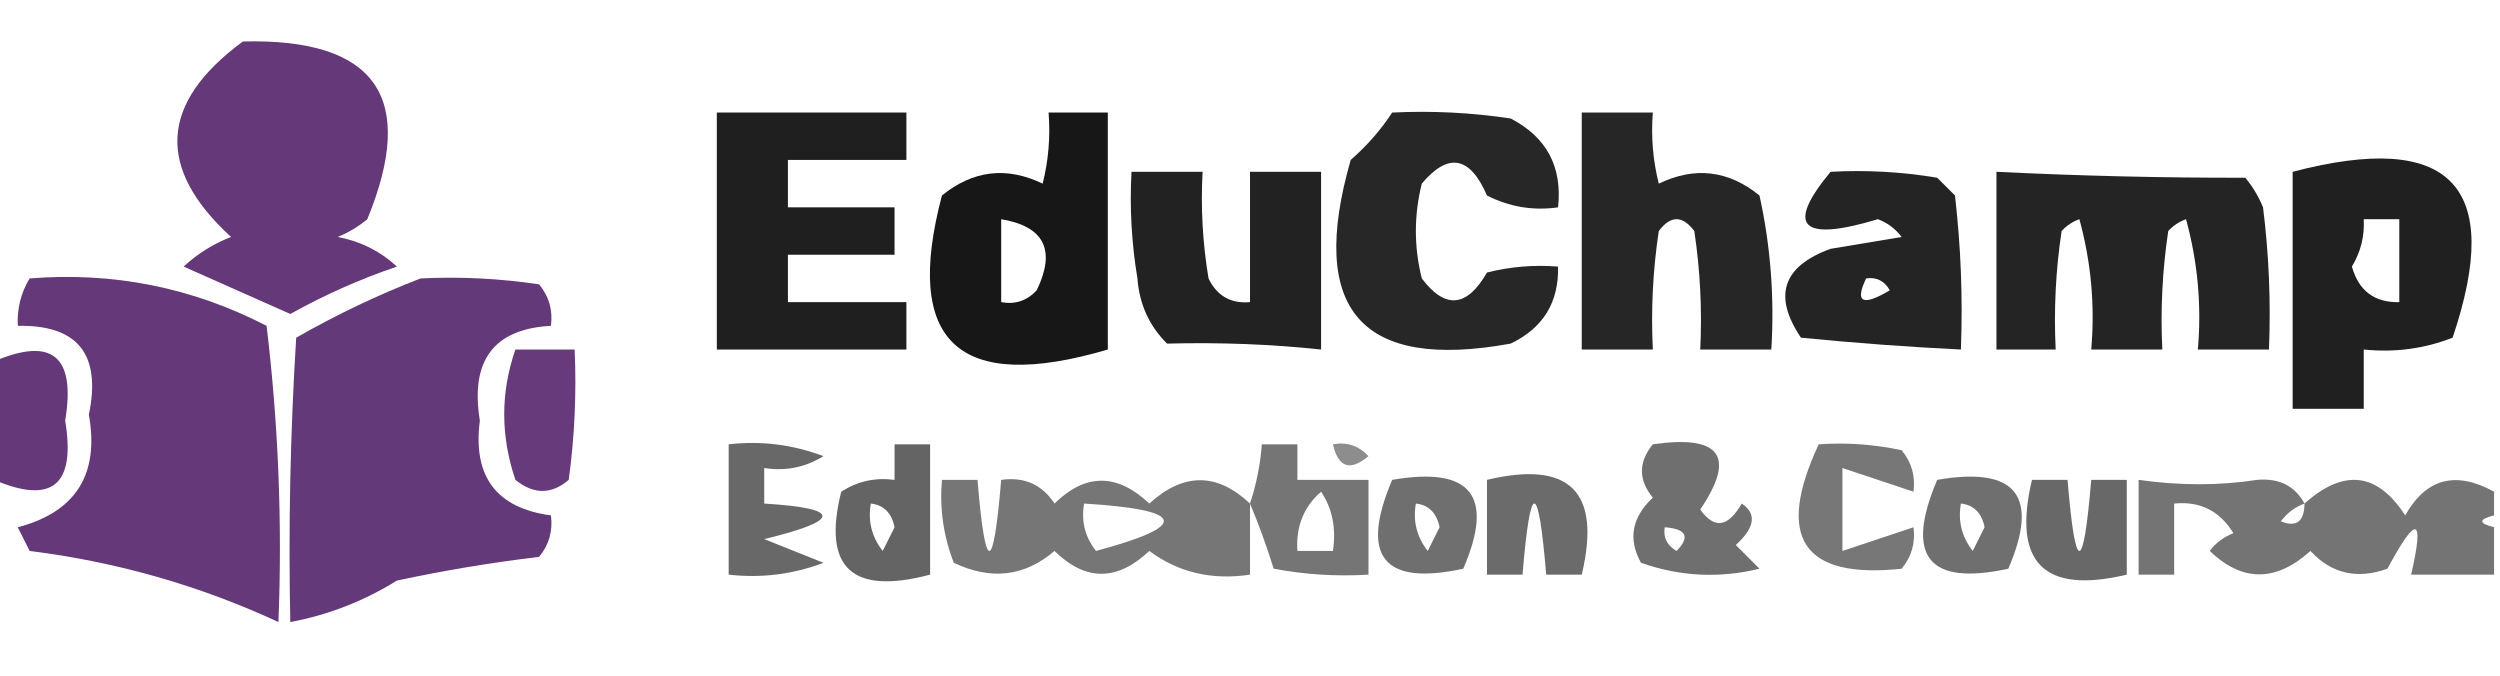
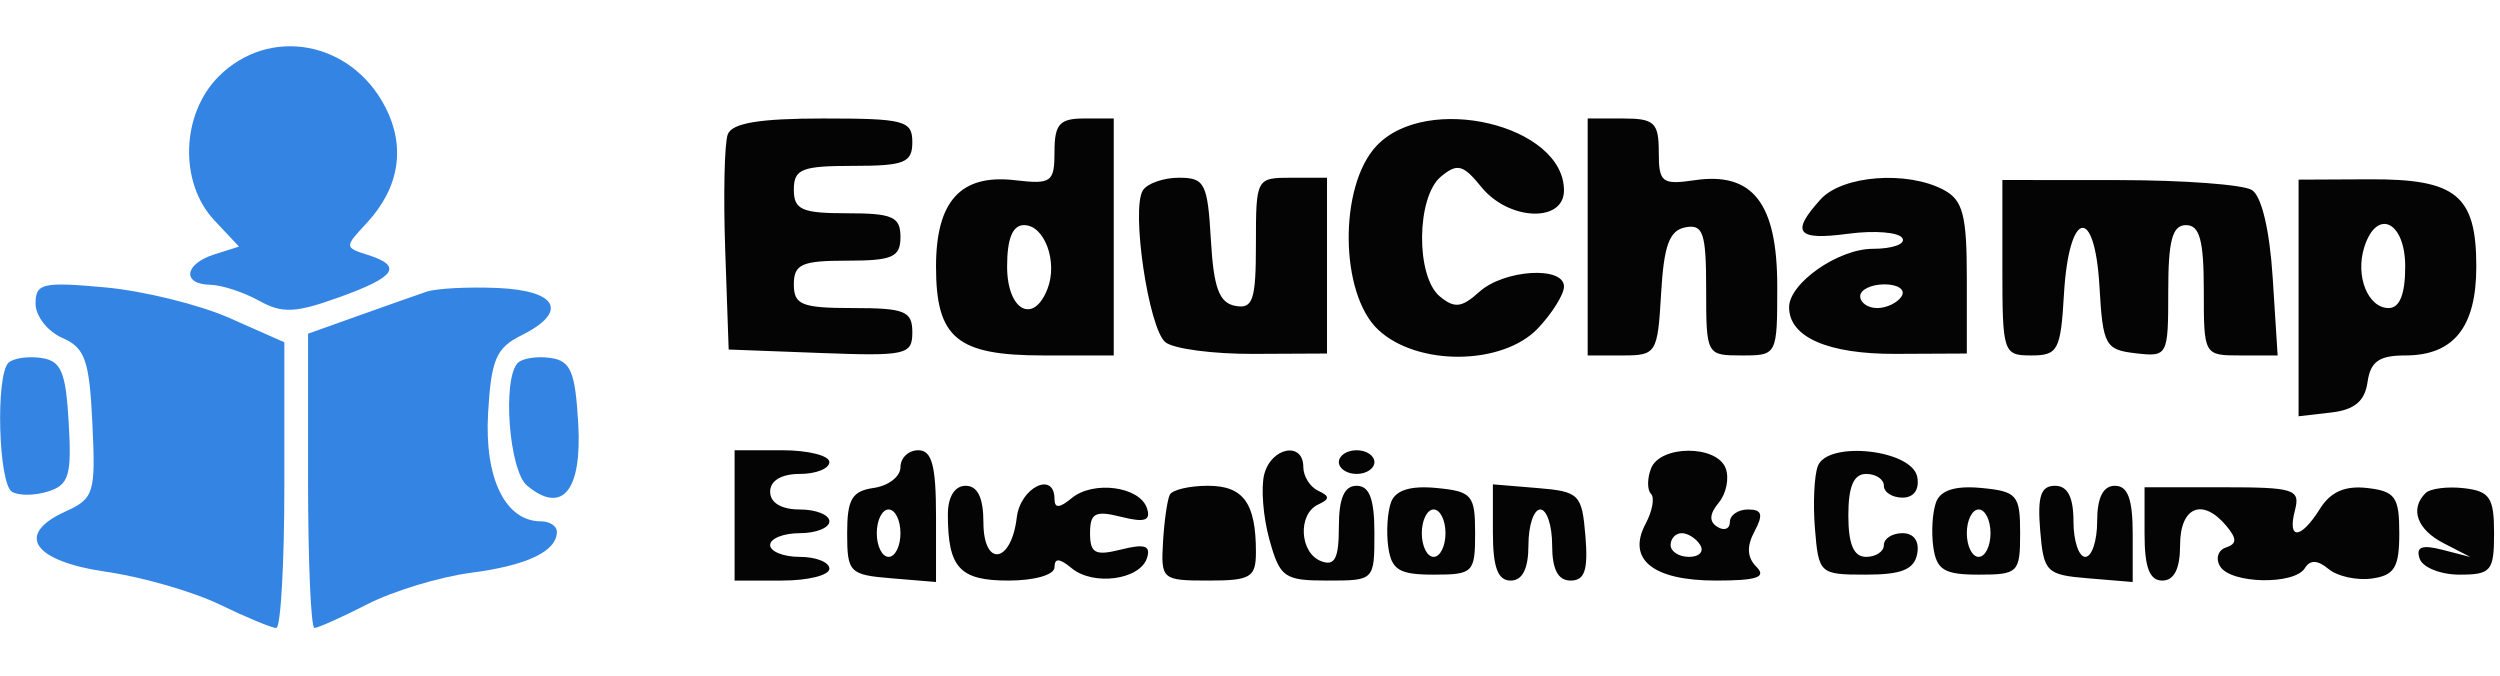
- <svg xmlns="http://www.w3.org/2000/svg" version="1.1" width="211px" height="57px" style="shape-rendering:geometricPrecision; text-rendering:geometricPrecision; image-rendering:optimizeQuality; fill-rule:evenodd; clip-rule:evenodd">
-   <g>
-     <path style="opacity:0.86" fill="#4b1864" d="M 20.5,3.5 C 31.729,3.217 35.229,8.217 31,18.5C 30.25,19.126 29.416,19.626 28.5,20C 30.421,20.36 32.088,21.194 33.5,22.5C 30.387,23.556 27.387,24.889 24.5,26.5C 21.49,25.164 18.49,23.831 15.5,22.5C 16.665,21.416 17.998,20.583 19.5,20C 13.142,14.175 13.475,8.675 20.5,3.5 Z" />
-   </g>
-   <g>
-     <path style="opacity:0.878" fill="#000000" d="M 60.5,9.5 C 65.833,9.5 71.167,9.5 76.5,9.5C 76.5,10.833 76.5,12.167 76.5,13.5C 73.167,13.5 69.833,13.5 66.5,13.5C 66.5,14.833 66.5,16.167 66.5,17.5C 69.5,17.5 72.5,17.5 75.5,17.5C 75.5,18.833 75.5,20.167 75.5,21.5C 72.5,21.5 69.5,21.5 66.5,21.5C 66.5,22.833 66.5,24.167 66.5,25.5C 69.833,25.5 73.167,25.5 76.5,25.5C 76.5,26.833 76.5,28.167 76.5,29.5C 71.167,29.5 65.833,29.5 60.5,29.5C 60.5,22.833 60.5,16.167 60.5,9.5 Z" />
-   </g>
-   <g>
-     <path style="opacity:0.909" fill="#000000" d="M 88.5,9.5 C 90.167,9.5 91.833,9.5 93.5,9.5C 93.5,16.167 93.5,22.833 93.5,29.5C 80.886,33.214 76.219,28.88 79.5,16.5C 82.128,14.367 84.961,14.034 88,15.5C 88.496,13.527 88.662,11.527 88.5,9.5 Z M 84.5,18.5 C 88.139,19.112 89.139,21.112 87.5,24.5C 86.675,25.386 85.675,25.719 84.5,25.5C 84.5,23.167 84.5,20.833 84.5,18.5 Z" />
-   </g>
-   <g>
-     <path style="opacity:0.844" fill="#000000" d="M 117.5,9.5 C 120.85,9.335 124.183,9.502 127.5,10C 130.539,11.577 131.872,14.077 131.5,17.5C 129.396,17.799 127.396,17.466 125.5,16.5C 124.062,13.177 122.229,12.844 120,15.5C 119.333,18.167 119.333,20.833 120,23.5C 121.974,26.118 123.807,25.952 125.5,23C 127.473,22.505 129.473,22.338 131.5,22.5C 131.572,25.522 130.238,27.688 127.5,29C 114.866,31.305 110.366,26.139 114,13.5C 115.376,12.295 116.542,10.962 117.5,9.5 Z" />
-   </g>
-   <g>
-     <path style="opacity:0.851" fill="#000000" d="M 133.5,9.5 C 135.5,9.5 137.5,9.5 139.5,9.5C 139.338,11.527 139.505,13.527 140,15.5C 143.039,14.034 145.872,14.367 148.5,16.5C 149.439,20.765 149.772,25.098 149.5,29.5C 147.5,29.5 145.5,29.5 143.5,29.5C 143.665,26.15 143.498,22.817 143,19.5C 142,18.167 141,18.167 140,19.5C 139.502,22.817 139.335,26.15 139.5,29.5C 137.5,29.5 135.5,29.5 133.5,29.5C 133.5,22.833 133.5,16.167 133.5,9.5 Z" />
-   </g>
-   <g>
-     <path style="opacity:0.865" fill="#000000" d="M 95.5,14.5 C 97.5,14.5 99.5,14.5 101.5,14.5C 101.335,17.518 101.502,20.518 102,23.5C 102.71,24.973 103.876,25.64 105.5,25.5C 105.5,21.833 105.5,18.167 105.5,14.5C 107.5,14.5 109.5,14.5 111.5,14.5C 111.5,19.5 111.5,24.5 111.5,29.5C 107.305,29.052 102.972,28.886 98.5,29C 96.996,27.509 96.163,25.676 96,23.5C 95.502,20.518 95.335,17.518 95.5,14.5 Z" />
-   </g>
-   <g>
-     <path style="opacity:0.859" fill="#000000" d="M 154.5,14.5 C 157.518,14.335 160.518,14.502 163.5,15C 164,15.5 164.5,16 165,16.5C 165.499,20.821 165.666,25.154 165.5,29.5C 161.062,29.285 156.562,28.952 152,28.5C 149.621,24.971 150.454,22.471 154.5,21C 156.5,20.667 158.5,20.333 160.5,20C 159.975,19.308 159.308,18.808 158.5,18.5C 152.006,20.452 150.672,19.118 154.5,14.5 Z M 157.5,23.5 C 158.376,23.369 159.043,23.703 159.5,24.5C 157.192,25.873 156.525,25.54 157.5,23.5 Z" />
-   </g>
-   <g>
-     <path style="opacity:0.856" fill="#000000" d="M 168.5,14.5 C 175.596,14.847 182.596,15.014 189.5,15C 190.126,15.75 190.626,16.584 191,17.5C 191.499,21.486 191.666,25.486 191.5,29.5C 189.5,29.5 187.5,29.5 185.5,29.5C 185.823,25.774 185.489,22.107 184.5,18.5C 183.914,18.709 183.414,19.043 183,19.5C 182.502,22.817 182.335,26.15 182.5,29.5C 180.5,29.5 178.5,29.5 176.5,29.5C 176.823,25.774 176.489,22.107 175.5,18.5C 174.914,18.709 174.414,19.043 174,19.5C 173.502,22.817 173.335,26.15 173.5,29.5C 171.833,29.5 170.167,29.5 168.5,29.5C 168.5,24.5 168.5,19.5 168.5,14.5 Z" />
-   </g>
-   <g>
-     <path style="opacity:0.872" fill="#000000" d="M 193.5,14.5 C 206.84,11.004 211.34,15.67 207,28.5C 204.619,29.435 202.119,29.768 199.5,29.5C 199.5,31.167 199.5,32.833 199.5,34.5C 197.5,34.5 195.5,34.5 193.5,34.5C 193.5,27.833 193.5,21.167 193.5,14.5 Z M 199.5,18.5 C 200.5,18.5 201.5,18.5 202.5,18.5C 202.5,20.833 202.5,23.167 202.5,25.5C 200.41,25.55 199.077,24.55 198.5,22.5C 199.246,21.264 199.579,19.93 199.5,18.5 Z" />
-   </g>
-   <g>
-     <path style="opacity:0.863" fill="#4b1864" d="M 2.5,23.5 C 9.556,22.931 16.223,24.264 22.5,27.5C 23.498,35.807 23.831,44.14 23.5,52.5C 16.852,49.42 9.852,47.42 2.5,46.5C 2.167,45.833 1.833,45.167 1.5,44.5C 6.398,43.211 8.398,40.044 7.5,35C 8.562,29.905 6.562,27.405 1.5,27.5C 1.433,26.041 1.766,24.708 2.5,23.5 Z" />
-   </g>
-   <g>
-     <path style="opacity:0.859" fill="#4b1864" d="M 35.5,23.5 C 38.85,23.335 42.183,23.502 45.5,24C 46.337,25.011 46.67,26.178 46.5,27.5C 41.672,27.763 39.672,30.43 40.5,35.5C 39.889,40.213 41.889,42.88 46.5,43.5C 46.67,44.822 46.337,45.989 45.5,47C 41.469,47.481 37.469,48.147 33.5,49C 30.691,50.741 27.691,51.908 24.5,52.5C 24.334,44.493 24.5,36.493 25,28.5C 28.457,26.526 31.957,24.86 35.5,23.5 Z" />
-   </g>
-   <g>
-     <path style="opacity:0.863" fill="#4b1864" d="M -0.5,40.5 C -0.5,37.167 -0.5,33.833 -0.5,30.5C 4.408,28.398 6.408,30.065 5.5,35.5C 6.408,40.935 4.408,42.602 -0.5,40.5 Z" />
-   </g>
-   <g>
-     <path style="opacity:0.849" fill="#4b1864" d="M 43.5,29.5 C 45.167,29.5 46.833,29.5 48.5,29.5C 48.665,33.182 48.499,36.848 48,40.5C 46.542,41.747 45.042,41.747 43.5,40.5C 42.242,36.79 42.242,33.123 43.5,29.5 Z" />
-   </g>
-   <g>
-     <path style="opacity:0.759" fill="#383938" d="M 61.5,37.5 C 64.247,37.187 66.913,37.52 69.5,38.5C 67.955,39.452 66.288,39.785 64.5,39.5C 64.5,40.5 64.5,41.5 64.5,42.5C 71.049,42.907 71.049,43.907 64.5,45.5C 66.167,46.167 67.833,46.833 69.5,47.5C 66.913,48.48 64.247,48.813 61.5,48.5C 61.5,44.833 61.5,41.167 61.5,37.5 Z" />
-   </g>
-   <g>
-     <path style="opacity:0.778" fill="#383938" d="M 75.5,37.5 C 76.5,37.5 77.5,37.5 78.5,37.5C 78.5,41.167 78.5,44.833 78.5,48.5C 71.893,50.251 69.393,47.918 71,41.5C 72.356,40.62 73.856,40.286 75.5,40.5C 75.5,39.5 75.5,38.5 75.5,37.5 Z M 73.5,42.5 C 74.586,42.62 75.253,43.287 75.5,44.5C 75.167,45.167 74.833,45.833 74.5,46.5C 73.571,45.311 73.238,43.978 73.5,42.5 Z" />
-   </g>
-   <g>
-     <path style="opacity:0.698" fill="#383938" d="M 105.5,42.5 C 106.038,40.883 106.371,39.216 106.5,37.5C 107.5,37.5 108.5,37.5 109.5,37.5C 109.5,38.5 109.5,39.5 109.5,40.5C 111.5,40.5 113.5,40.5 115.5,40.5C 115.5,43.167 115.5,45.833 115.5,48.5C 112.813,48.664 110.146,48.497 107.5,48C 106.891,46.052 106.224,44.218 105.5,42.5 Z M 111.5,41.5 C 112.451,42.919 112.784,44.585 112.5,46.5C 111.5,46.5 110.5,46.5 109.5,46.5C 109.365,44.446 110.032,42.779 111.5,41.5 Z" />
-   </g>
-   <g>
-     <path style="opacity:0.578" fill="#383938" d="M 112.5,37.5 C 113.675,37.281 114.675,37.614 115.5,38.5C 113.948,39.798 112.948,39.465 112.5,37.5 Z" />
-   </g>
-   <g>
-     <path style="opacity:0.729" fill="#383938" d="M 139.5,37.5 C 145.209,36.678 146.543,38.511 143.5,43C 144.682,44.678 145.848,44.512 147,42.5C 148.286,43.35 148.119,44.517 146.5,46C 147.167,46.667 147.833,47.333 148.5,48C 145.118,48.824 141.784,48.657 138.5,47.5C 137.39,45.504 137.724,43.671 139.5,42C 138.272,40.51 138.272,39.01 139.5,37.5 Z M 140.5,44.5 C 142.337,44.639 142.67,45.306 141.5,46.5C 140.702,46.043 140.369,45.376 140.5,44.5 Z" />
-   </g>
-   <g>
-     <path style="opacity:0.686" fill="#383938" d="M 153.5,37.5 C 155.857,37.337 158.19,37.503 160.5,38C 161.337,39.011 161.67,40.178 161.5,41.5C 159.5,40.833 157.5,40.167 155.5,39.5C 155.5,41.833 155.5,44.167 155.5,46.5C 157.5,45.833 159.5,45.167 161.5,44.5C 161.67,45.822 161.337,46.989 160.5,48C 152.15,48.888 149.816,45.388 153.5,37.5 Z" />
-   </g>
-   <g>
-     <path style="opacity:0.688" fill="#383938" d="M 105.5,42.5 C 105.5,44.5 105.5,46.5 105.5,48.5C 102.289,48.988 99.456,48.321 97,46.5C 94.282,49.07 91.615,49.07 89,46.5C 86.478,48.662 83.645,48.995 80.5,47.5C 79.626,45.253 79.292,42.92 79.5,40.5C 80.5,40.5 81.5,40.5 82.5,40.5C 83.167,48.5 83.833,48.5 84.5,40.5C 86.451,40.227 87.951,40.893 89,42.5C 91.615,39.93 94.282,39.93 97,42.5C 99.882,39.875 102.715,39.875 105.5,42.5 Z M 91.5,42.5 C 100.122,43.031 100.455,44.364 92.5,46.5C 91.571,45.311 91.238,43.978 91.5,42.5 Z" />
-   </g>
-   <g>
-     <path style="opacity:0.723" fill="#383938" d="M 117.5,40.5 C 124.158,39.344 126.158,41.844 123.5,48C 116.75,49.469 114.75,46.969 117.5,40.5 Z M 119.5,42.5 C 120.586,42.62 121.253,43.287 121.5,44.5C 121.167,45.167 120.833,45.833 120.5,46.5C 119.571,45.311 119.238,43.978 119.5,42.5 Z" />
-   </g>
-   <g>
-     <path style="opacity:0.75" fill="#383938" d="M 125.5,40.5 C 132.5,38.833 135.167,41.5 133.5,48.5C 132.5,48.5 131.5,48.5 130.5,48.5C 129.833,40.5 129.167,40.5 128.5,48.5C 127.5,48.5 126.5,48.5 125.5,48.5C 125.5,45.833 125.5,43.167 125.5,40.5 Z" />
-   </g>
-   <g>
-     <path style="opacity:0.723" fill="#383938" d="M 163.5,40.5 C 170.158,39.344 172.158,41.844 169.5,48C 162.75,49.469 160.75,46.969 163.5,40.5 Z M 165.5,42.5 C 166.586,42.62 167.253,43.287 167.5,44.5C 167.167,45.167 166.833,45.833 166.5,46.5C 165.571,45.311 165.238,43.978 165.5,42.5 Z" />
-   </g>
-   <g>
-     <path style="opacity:0.758" fill="#383938" d="M 171.5,40.5 C 172.5,40.5 173.5,40.5 174.5,40.5C 175.167,48.5 175.833,48.5 176.5,40.5C 177.5,40.5 178.5,40.5 179.5,40.5C 179.5,43.167 179.5,45.833 179.5,48.5C 172.5,50.167 169.833,47.5 171.5,40.5 Z" />
-   </g>
-   <g>
-     <path style="opacity:0.7" fill="#383938" d="M 194.5,42.5 C 197.82,39.535 200.653,39.868 203,43.5C 204.755,40.378 207.255,39.712 210.5,41.5C 210.5,42.167 210.5,42.833 210.5,43.5C 209.167,43.833 209.167,44.167 210.5,44.5C 210.5,45.833 210.5,47.167 210.5,48.5C 208.167,48.5 205.833,48.5 203.5,48.5C 204.633,43.57 203.966,43.404 201.5,48C 198.937,48.918 196.77,48.418 195,46.5C 192.085,49.135 189.252,49.135 186.5,46.5C 187.025,45.808 187.692,45.308 188.5,45C 187.347,43.117 185.681,42.284 183.5,42.5C 183.5,44.5 183.5,46.5 183.5,48.5C 182.5,48.5 181.5,48.5 180.5,48.5C 180.5,45.833 180.5,43.167 180.5,40.5C 183.979,40.993 187.313,40.993 190.5,40.5C 192.355,40.34 193.688,41.007 194.5,42.5 Z M 194.5,42.5 C 194.483,44.028 193.816,44.528 192.5,44C 193.044,43.283 193.711,42.783 194.5,42.5 Z" />
-   </g>
+ <svg xmlns="http://www.w3.org/2000/svg" width="211" height="57" viewBox="0 0 211 57" version="1.1">
+   <path d="M 61.425 11.334 C 61.144 12.067, 61.046 16.455, 61.207 21.084 L 61.500 29.500 69.250 29.792 C 76.482 30.065, 77 29.948, 77 28.042 C 77 26.258, 76.368 26, 72 26 C 67.667 26, 67 25.733, 67 24 C 67 22.296, 67.667 22, 71.500 22 C 75.333 22, 76 21.704, 76 20 C 76 18.296, 75.333 18, 71.500 18 C 67.667 18, 67 17.704, 67 16 C 67 14.267, 67.667 14, 72 14 C 76.333 14, 77 13.733, 77 12 C 77 10.177, 76.333 10, 69.469 10 C 64.114 10, 61.789 10.385, 61.425 11.334 M 89 12.799 C 89 15.384, 88.744 15.568, 85.662 15.209 C 81.092 14.675, 79 16.965, 79 22.500 C 79 28.545, 80.760 30, 88.071 30 L 94 30 94 20 L 94 10 91.500 10 C 89.429 10, 89 10.480, 89 12.799 M 116.174 12.314 C 112.984 15.710, 113.066 24.774, 116.314 27.826 C 119.621 30.932, 126.846 30.857, 129.826 27.686 C 131.022 26.413, 132 24.838, 132 24.186 C 132 22.428, 126.935 22.749, 124.847 24.638 C 123.372 25.973, 122.757 26.043, 121.519 25.016 C 119.476 23.320, 119.540 16.627, 121.615 14.905 C 122.996 13.758, 123.488 13.885, 125.025 15.782 C 127.330 18.629, 132 18.823, 132 16.073 C 132 10.544, 120.421 7.794, 116.174 12.314 M 134 20 L 134 30 136.948 30 C 139.798 30, 139.905 29.827, 140.198 24.759 C 140.431 20.709, 140.897 19.443, 142.250 19.186 C 143.747 18.901, 144 19.659, 144 24.427 C 144 29.953, 144.026 30, 147 30 C 149.991 30, 150 29.983, 150 24.155 C 150 17.149, 147.931 14.490, 143.039 15.208 C 140.265 15.615, 140 15.407, 140 12.827 C 140 10.353, 139.626 10, 137 10 L 134 10 134 20 M 96.453 16.076 C 95.457 17.688, 96.944 27.709, 98.354 28.879 C 99.029 29.439, 102.376 29.884, 105.791 29.868 L 112 29.838 112 22.419 L 112 15 109 15 C 106.026 15, 106 15.047, 106 20.573 C 106 25.341, 105.747 26.099, 104.250 25.814 C 102.897 25.557, 102.431 24.291, 102.198 20.241 C 101.922 15.467, 101.683 15, 99.507 15 C 98.193 15, 96.819 15.484, 96.453 16.076 M 153.655 16.829 C 151.107 19.644, 151.647 20.311, 156 19.727 C 158.200 19.432, 160.251 19.598, 160.559 20.095 C 160.866 20.593, 159.741 21, 158.059 21 C 155.150 21, 151 23.898, 151 25.929 C 151 28.462, 154.280 29.894, 160.019 29.867 L 166 29.838 166 23.454 C 166 18.166, 165.668 16.893, 164.066 16.035 C 160.973 14.380, 155.493 14.798, 153.655 16.829 M 169 22.596 C 169 29.785, 169.071 30, 171.448 30 C 173.690 30, 173.921 29.566, 174.198 24.829 C 174.613 17.717, 176.798 17.247, 177.195 24.185 C 177.480 29.152, 177.680 29.521, 180.250 29.816 C 182.959 30.128, 183 30.049, 183 24.566 C 183 20.285, 183.346 19, 184.500 19 C 185.652 19, 186 20.278, 186 24.500 C 186 29.990, 186.006 30, 189.116 30 L 192.233 30 191.815 23.432 C 191.559 19.416, 190.876 16.541, 190.057 16.035 C 189.320 15.580, 184.281 15.204, 178.859 15.200 L 169 15.193 169 22.596 M 194 25.147 L 194 35.133 196.750 34.816 C 198.719 34.590, 199.591 33.861, 199.820 32.250 C 200.066 30.516, 200.795 30, 202.998 30 C 207.092 30, 209 27.616, 209 22.500 C 209 16.475, 207.314 15.098, 199.981 15.133 L 194 15.162 194 25.147 M 85 22.500 C 85 26.213, 87.237 27.431, 88.416 24.359 C 89.292 22.077, 88.153 19, 86.433 19 C 85.462 19, 85 20.129, 85 22.500 M 199.545 20.859 C 198.770 23.299, 199.854 26, 201.607 26 C 202.532 26, 203 24.825, 203 22.500 C 203 18.676, 200.599 17.536, 199.545 20.859 M 157 25 C 157 25.550, 157.648 26, 158.441 26 C 159.234 26, 160.160 25.550, 160.500 25 C 160.840 24.450, 160.191 24, 159.059 24 C 157.927 24, 157 24.450, 157 25 M 62 43.500 L 62 49 66 49 C 68.200 49, 70 48.550, 70 48 C 70 47.450, 68.875 47, 67.500 47 C 66.125 47, 65 46.550, 65 46 C 65 45.450, 66.125 45, 67.500 45 C 68.875 45, 70 44.550, 70 44 C 70 43.450, 68.875 43, 67.500 43 C 65.944 43, 65 42.433, 65 41.500 C 65 40.567, 65.944 40, 67.500 40 C 68.875 40, 70 39.550, 70 39 C 70 38.450, 68.200 38, 66 38 L 62 38 62 43.500 M 76 39.430 C 76 40.217, 74.987 41.005, 73.750 41.180 C 71.906 41.442, 71.500 42.132, 71.500 45 C 71.500 48.323, 71.690 48.516, 75.250 48.810 L 79 49.121 79 43.560 C 79 39.284, 78.653 38, 77.500 38 C 76.675 38, 76 38.644, 76 39.430 M 106.704 40.024 C 106.413 41.138, 106.606 43.613, 107.134 45.524 C 108.023 48.744, 108.385 49, 112.047 49 C 115.992 49, 116 48.992, 116 45 C 116 42.111, 115.583 41, 114.500 41 C 113.455 41, 113 42.052, 113 44.469 C 113 47.141, 112.656 47.805, 111.500 47.362 C 109.683 46.664, 109.512 43.394, 111.250 42.583 C 112.250 42.117, 112.250 41.883, 111.250 41.417 C 110.563 41.096, 110 40.196, 110 39.417 C 110 37.240, 107.302 37.737, 106.704 40.024 M 113 39 C 113 39.550, 113.675 40, 114.500 40 C 115.325 40, 116 39.550, 116 39 C 116 38.450, 115.325 38, 114.500 38 C 113.675 38, 113 38.450, 113 39 M 139.345 39.543 C 139.019 40.392, 139.018 41.351, 139.341 41.675 C 139.665 41.998, 139.464 43.133, 138.895 44.195 C 137.283 47.208, 139.493 49, 144.822 49 C 148.280 49, 149.118 48.718, 148.247 47.847 C 147.453 47.053, 147.402 46.117, 148.082 44.847 C 148.844 43.424, 148.718 43, 147.535 43 C 146.691 43, 146 43.477, 146 44.059 C 146 44.641, 145.528 44.826, 144.951 44.470 C 144.233 44.026, 144.269 43.381, 145.063 42.424 C 145.702 41.655, 145.963 40.345, 145.643 39.513 C 144.884 37.534, 140.107 37.557, 139.345 39.543 M 153.425 39.334 C 153.118 40.135, 153.009 42.524, 153.183 44.645 C 153.493 48.421, 153.582 48.500, 157.486 48.500 C 160.488 48.500, 161.556 48.068, 161.810 46.750 C 162.015 45.682, 161.533 45, 160.573 45 C 159.708 45, 159 45.450, 159 46 C 159 46.550, 158.325 47, 157.500 47 C 156.452 47, 156 45.944, 156 43.500 C 156 41.056, 156.452 40, 157.500 40 C 158.325 40, 159 40.450, 159 41 C 159 41.550, 159.708 42, 160.573 42 C 161.531 42, 162.017 41.316, 161.815 40.250 C 161.378 37.944, 154.257 37.167, 153.425 39.334 M 80 43.418 C 80 47.919, 80.989 49, 85.107 49 C 87.319 49, 89 48.515, 89 47.878 C 89 47.083, 89.422 47.105, 90.445 47.954 C 92.269 49.468, 96.196 48.946, 96.802 47.109 C 97.149 46.056, 96.621 45.878, 94.630 46.378 C 92.434 46.929, 92 46.702, 92 45 C 92 43.298, 92.434 43.071, 94.630 43.622 C 96.621 44.122, 97.149 43.944, 96.802 42.891 C 96.196 41.054, 92.269 40.532, 90.445 42.046 C 89.422 42.895, 89 42.917, 89 42.122 C 89 39.726, 86.117 41.130, 85.816 43.673 C 85.356 47.566, 83 47.909, 83 44.083 C 83 42.009, 82.509 41, 81.500 41 C 80.580 41, 80 41.935, 80 43.418 M 98.733 41.750 C 98.522 42.163, 98.263 43.962, 98.158 45.750 C 97.974 48.909, 98.081 49, 101.984 49 C 105.565 49, 106 48.738, 106 46.582 C 106 42.458, 104.943 41, 101.952 41 C 100.393 41, 98.945 41.337, 98.733 41.750 M 117.414 42.363 C 117.099 43.184, 116.990 44.900, 117.171 46.177 C 117.444 48.102, 118.099 48.500, 121 48.500 C 124.333 48.500, 124.500 48.333, 124.500 45 C 124.500 41.781, 124.239 41.475, 121.243 41.186 C 119.059 40.976, 117.798 41.363, 117.414 42.363 M 126 44.940 C 126 47.882, 126.413 49, 127.500 49 C 128.500 49, 129 48, 129 46 C 129 44.350, 129.450 43, 130 43 C 130.550 43, 131 44.350, 131 46 C 131 48.052, 131.493 49, 132.560 49 C 133.752 49, 134.047 48.114, 133.810 45.250 C 133.517 41.704, 133.296 41.483, 129.750 41.190 L 126 40.879 126 44.940 M 163.414 42.363 C 163.099 43.184, 162.990 44.900, 163.171 46.177 C 163.444 48.102, 164.099 48.500, 167 48.500 C 170.333 48.500, 170.500 48.333, 170.500 45 C 170.500 41.781, 170.239 41.475, 167.243 41.186 C 165.059 40.976, 163.798 41.363, 163.414 42.363 M 172.190 44.750 C 172.483 48.296, 172.704 48.517, 176.250 48.810 L 180 49.121 180 45.060 C 180 42.118, 179.587 41, 178.500 41 C 177.500 41, 177 42, 177 44 C 177 45.650, 176.550 47, 176 47 C 175.450 47, 175 45.650, 175 44 C 175 41.948, 174.507 41, 173.440 41 C 172.248 41, 171.953 41.886, 172.190 44.750 M 181 45.063 C 181 47.896, 181.421 49, 182.500 49 C 183.500 49, 184 48, 184 46 C 184 42.761, 185.911 41.983, 187.919 44.403 C 188.809 45.475, 188.796 45.901, 187.865 46.212 C 187.194 46.435, 186.977 47.154, 187.382 47.809 C 188.290 49.279, 193.644 49.386, 194.530 47.951 C 194.976 47.230, 195.600 47.253, 196.534 48.028 C 197.280 48.647, 198.927 49.006, 200.195 48.827 C 202.100 48.557, 202.500 47.893, 202.500 45 C 202.500 41.940, 202.160 41.461, 199.797 41.188 C 197.925 40.972, 196.699 41.510, 195.807 42.938 C 194.183 45.538, 193.029 45.606, 193.694 43.063 C 194.157 41.290, 193.637 41.125, 187.600 41.125 L 181 41.125 181 45.063 M 204.713 41.621 C 203.371 42.962, 204 44.694, 206.250 45.852 L 208.500 47.011 206.132 46.400 C 204.406 45.956, 203.886 46.158, 204.215 47.145 C 204.463 47.890, 205.979 48.500, 207.583 48.500 C 210.250 48.500, 210.500 48.200, 210.500 45 C 210.500 41.997, 210.139 41.458, 207.963 41.204 C 206.567 41.041, 205.104 41.229, 204.713 41.621 M 74 45 C 74 46.100, 74.450 47, 75 47 C 75.550 47, 76 46.100, 76 45 C 76 43.900, 75.550 43, 75 43 C 74.450 43, 74 43.900, 74 45 M 120 45 C 120 46.100, 120.450 47, 121 47 C 121.550 47, 122 46.100, 122 45 C 122 43.900, 121.550 43, 121 43 C 120.450 43, 120 43.900, 120 45 M 166 45 C 166 46.100, 166.450 47, 167 47 C 167.550 47, 168 46.100, 168 45 C 168 43.900, 167.550 43, 167 43 C 166.450 43, 166 43.900, 166 45 M 141 46 C 141 46.550, 141.702 47, 142.559 47 C 143.416 47, 143.840 46.550, 143.500 46 C 143.160 45.450, 142.459 45, 141.941 45 C 141.423 45, 141 45.450, 141 46" stroke="none" fill="#040404" fill-rule="evenodd" />
+   <path d="M 18.455 6.455 C 15.283 9.626, 15.107 15.420, 18.086 18.591 L 20.171 20.811 18.086 21.473 C 15.552 22.277, 15.328 23.986, 17.750 24.035 C 18.712 24.055, 20.558 24.658, 21.852 25.375 C 23.822 26.468, 24.916 26.423, 28.602 25.097 C 33.428 23.362, 34.033 22.463, 31.018 21.506 C 29.071 20.888, 29.069 20.842, 30.935 18.840 C 33.709 15.862, 34.263 12.410, 32.511 9.021 C 29.626 3.441, 22.727 2.182, 18.455 6.455 M 3 25.624 C 3 26.670, 4.012 27.970, 5.250 28.513 C 7.184 29.361, 7.542 30.378, 7.798 35.750 C 8.078 41.631, 7.943 42.069, 5.509 43.178 C 1.246 45.120, 2.790 47.370, 8.999 48.264 C 12.012 48.697, 16.311 49.940, 18.554 51.026 C 20.796 52.112, 22.939 53, 23.316 53 C 23.692 53, 24 47.575, 24 40.944 L 24 28.888 19.363 26.837 C 16.813 25.709, 12.088 24.546, 8.863 24.254 C 3.581 23.775, 3 23.911, 3 25.624 M 36 24.620 C 35.175 24.900, 32.587 25.813, 30.250 26.647 L 26 28.165 26 40.583 C 26 47.412, 26.243 53, 26.540 53 C 26.837 53, 28.860 52.092, 31.037 50.981 C 33.213 49.871, 37.133 48.684, 39.747 48.343 C 44.499 47.724, 47 46.529, 47 44.878 C 47 44.395, 46.395 44, 45.655 44 C 42.652 44, 40.879 40.376, 41.194 34.884 C 41.454 30.346, 41.873 29.363, 44 28.307 C 47.988 26.327, 47.088 24.525, 42 24.306 C 39.525 24.199, 36.825 24.340, 36 24.620 M 0.709 30.624 C -0.382 31.715, -0.131 40.801, 1.009 41.506 C 1.564 41.848, 2.936 41.838, 4.058 41.481 C 5.822 40.922, 6.058 40.132, 5.799 35.667 C 5.549 31.346, 5.166 30.452, 3.459 30.208 C 2.336 30.047, 1.099 30.235, 0.709 30.624 M 43.709 30.624 C 42.378 31.956, 42.961 39.723, 44.487 40.989 C 47.456 43.453, 49.129 41.426, 48.803 35.761 C 48.549 31.347, 48.171 30.453, 46.459 30.208 C 45.336 30.047, 44.099 30.235, 43.709 30.624" stroke="none" fill="#3484e4" fill-rule="evenodd" />
</svg>
